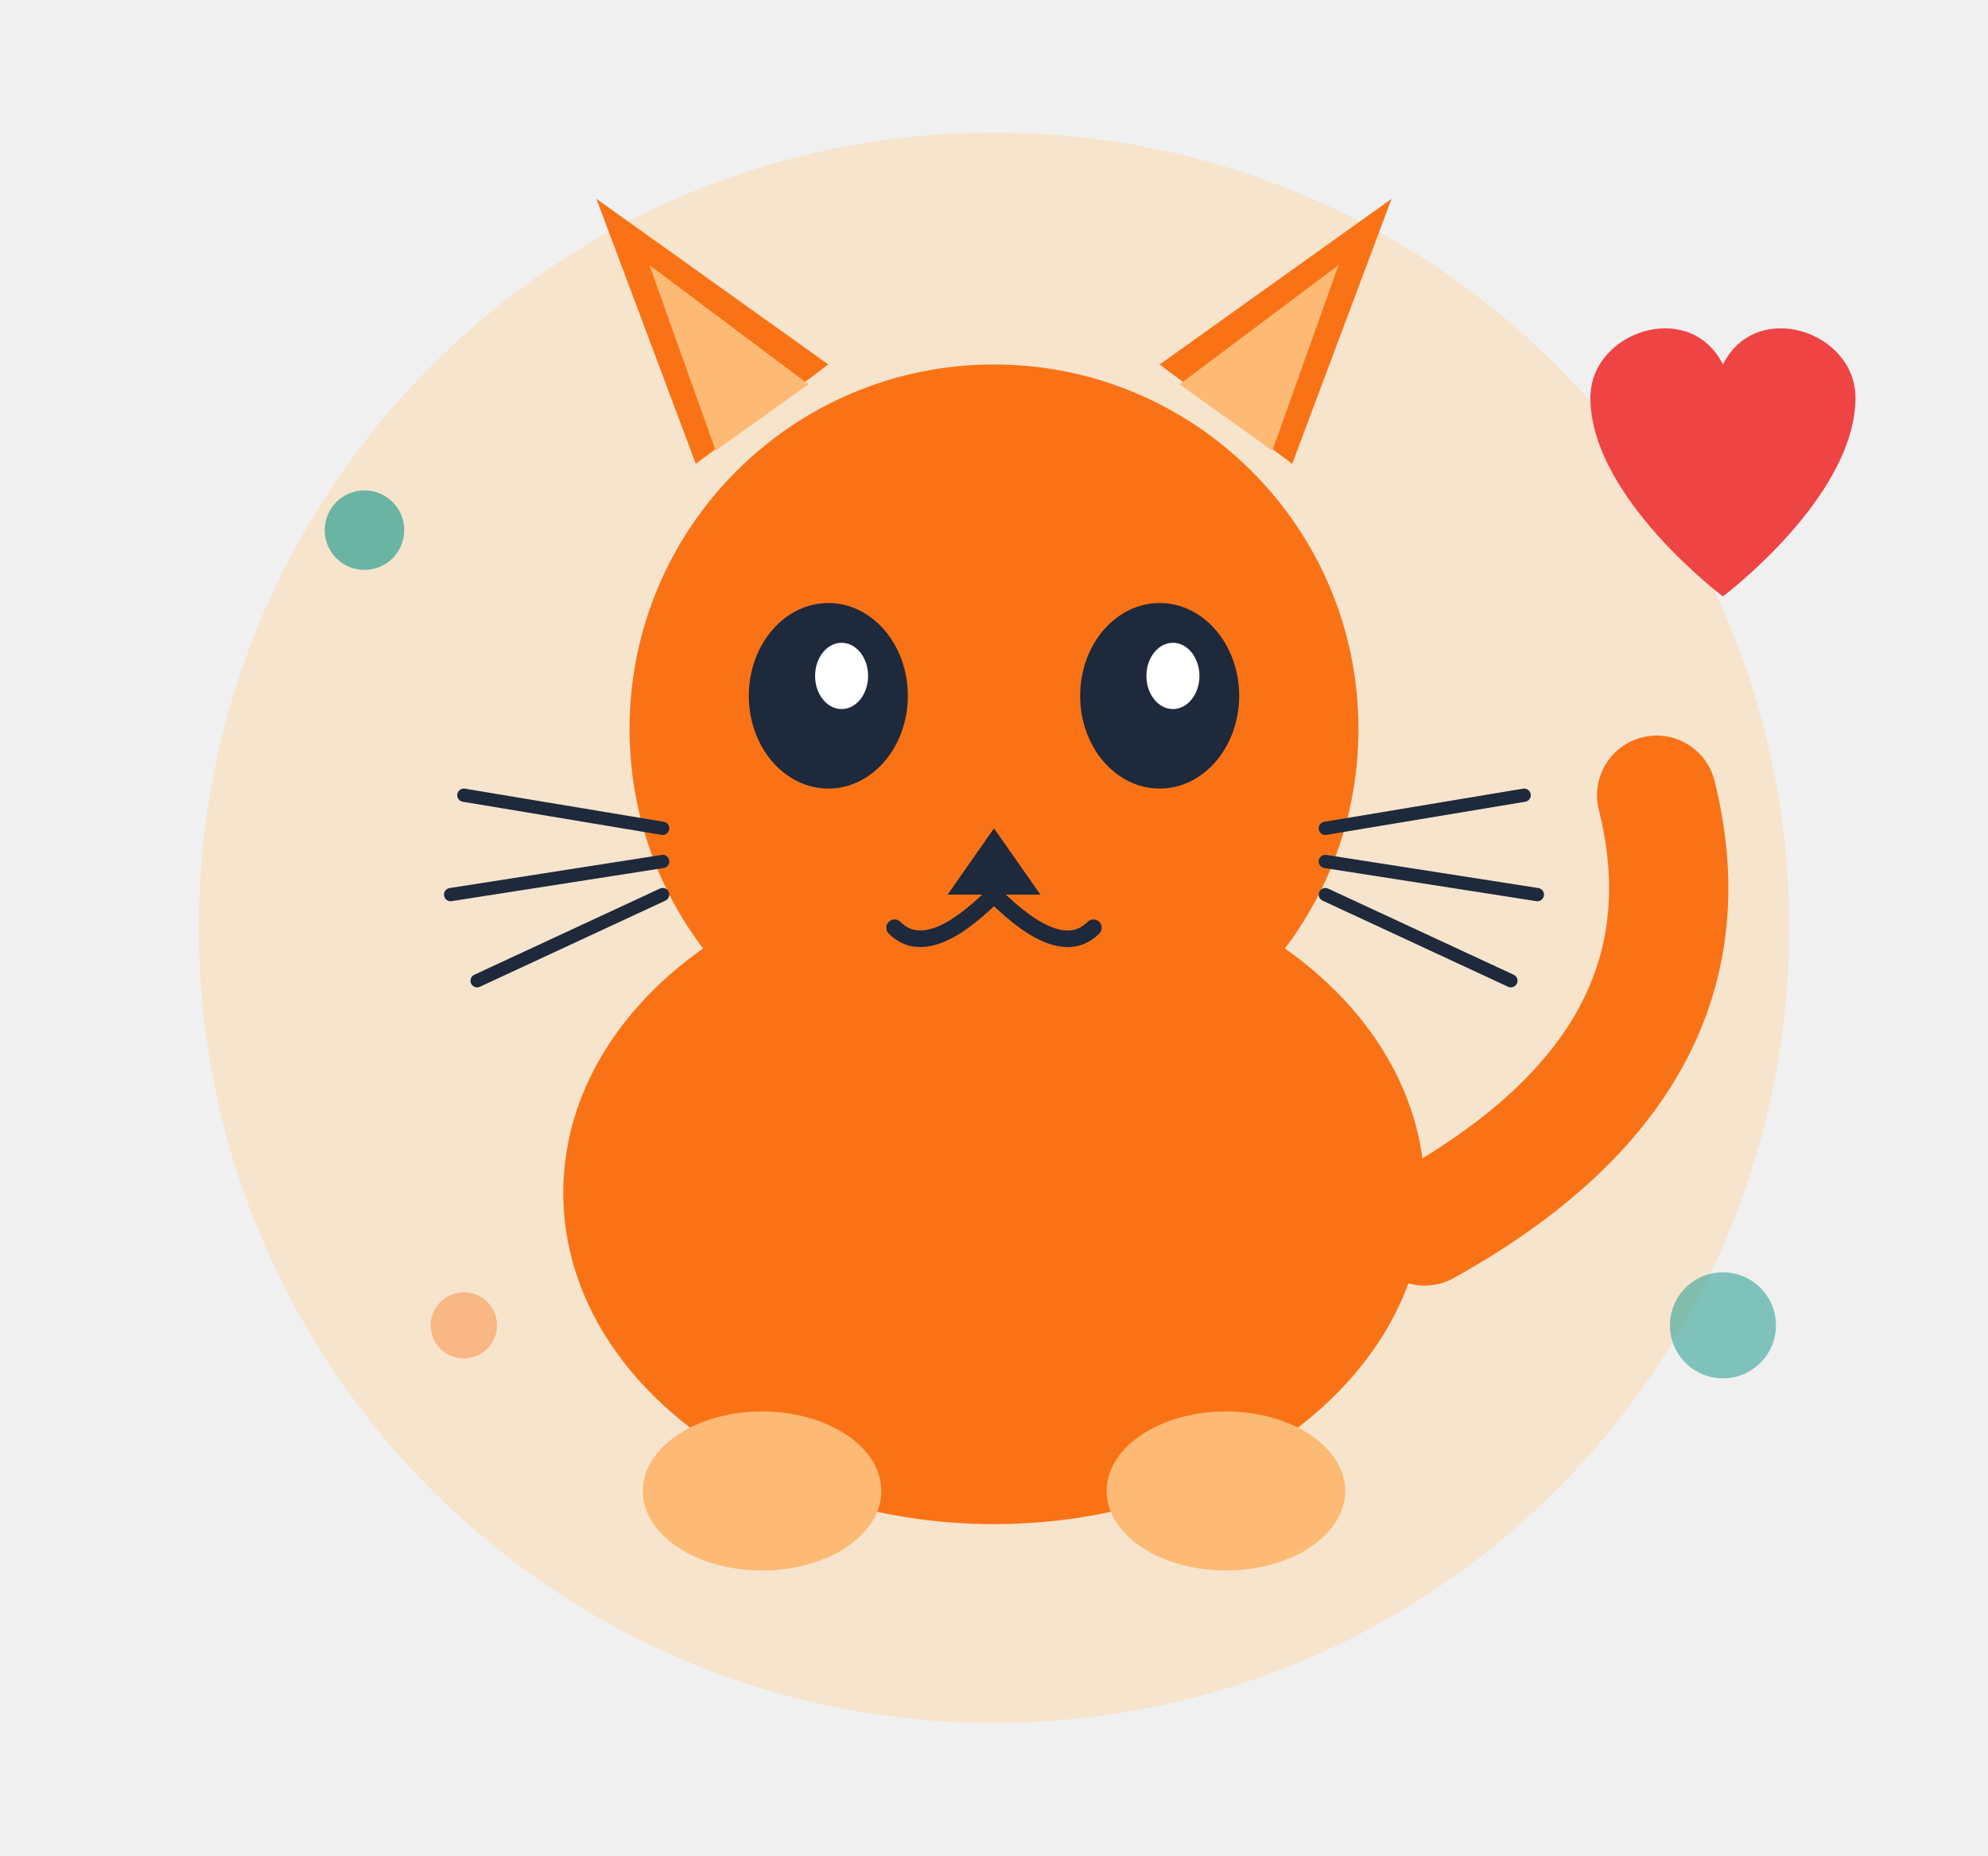
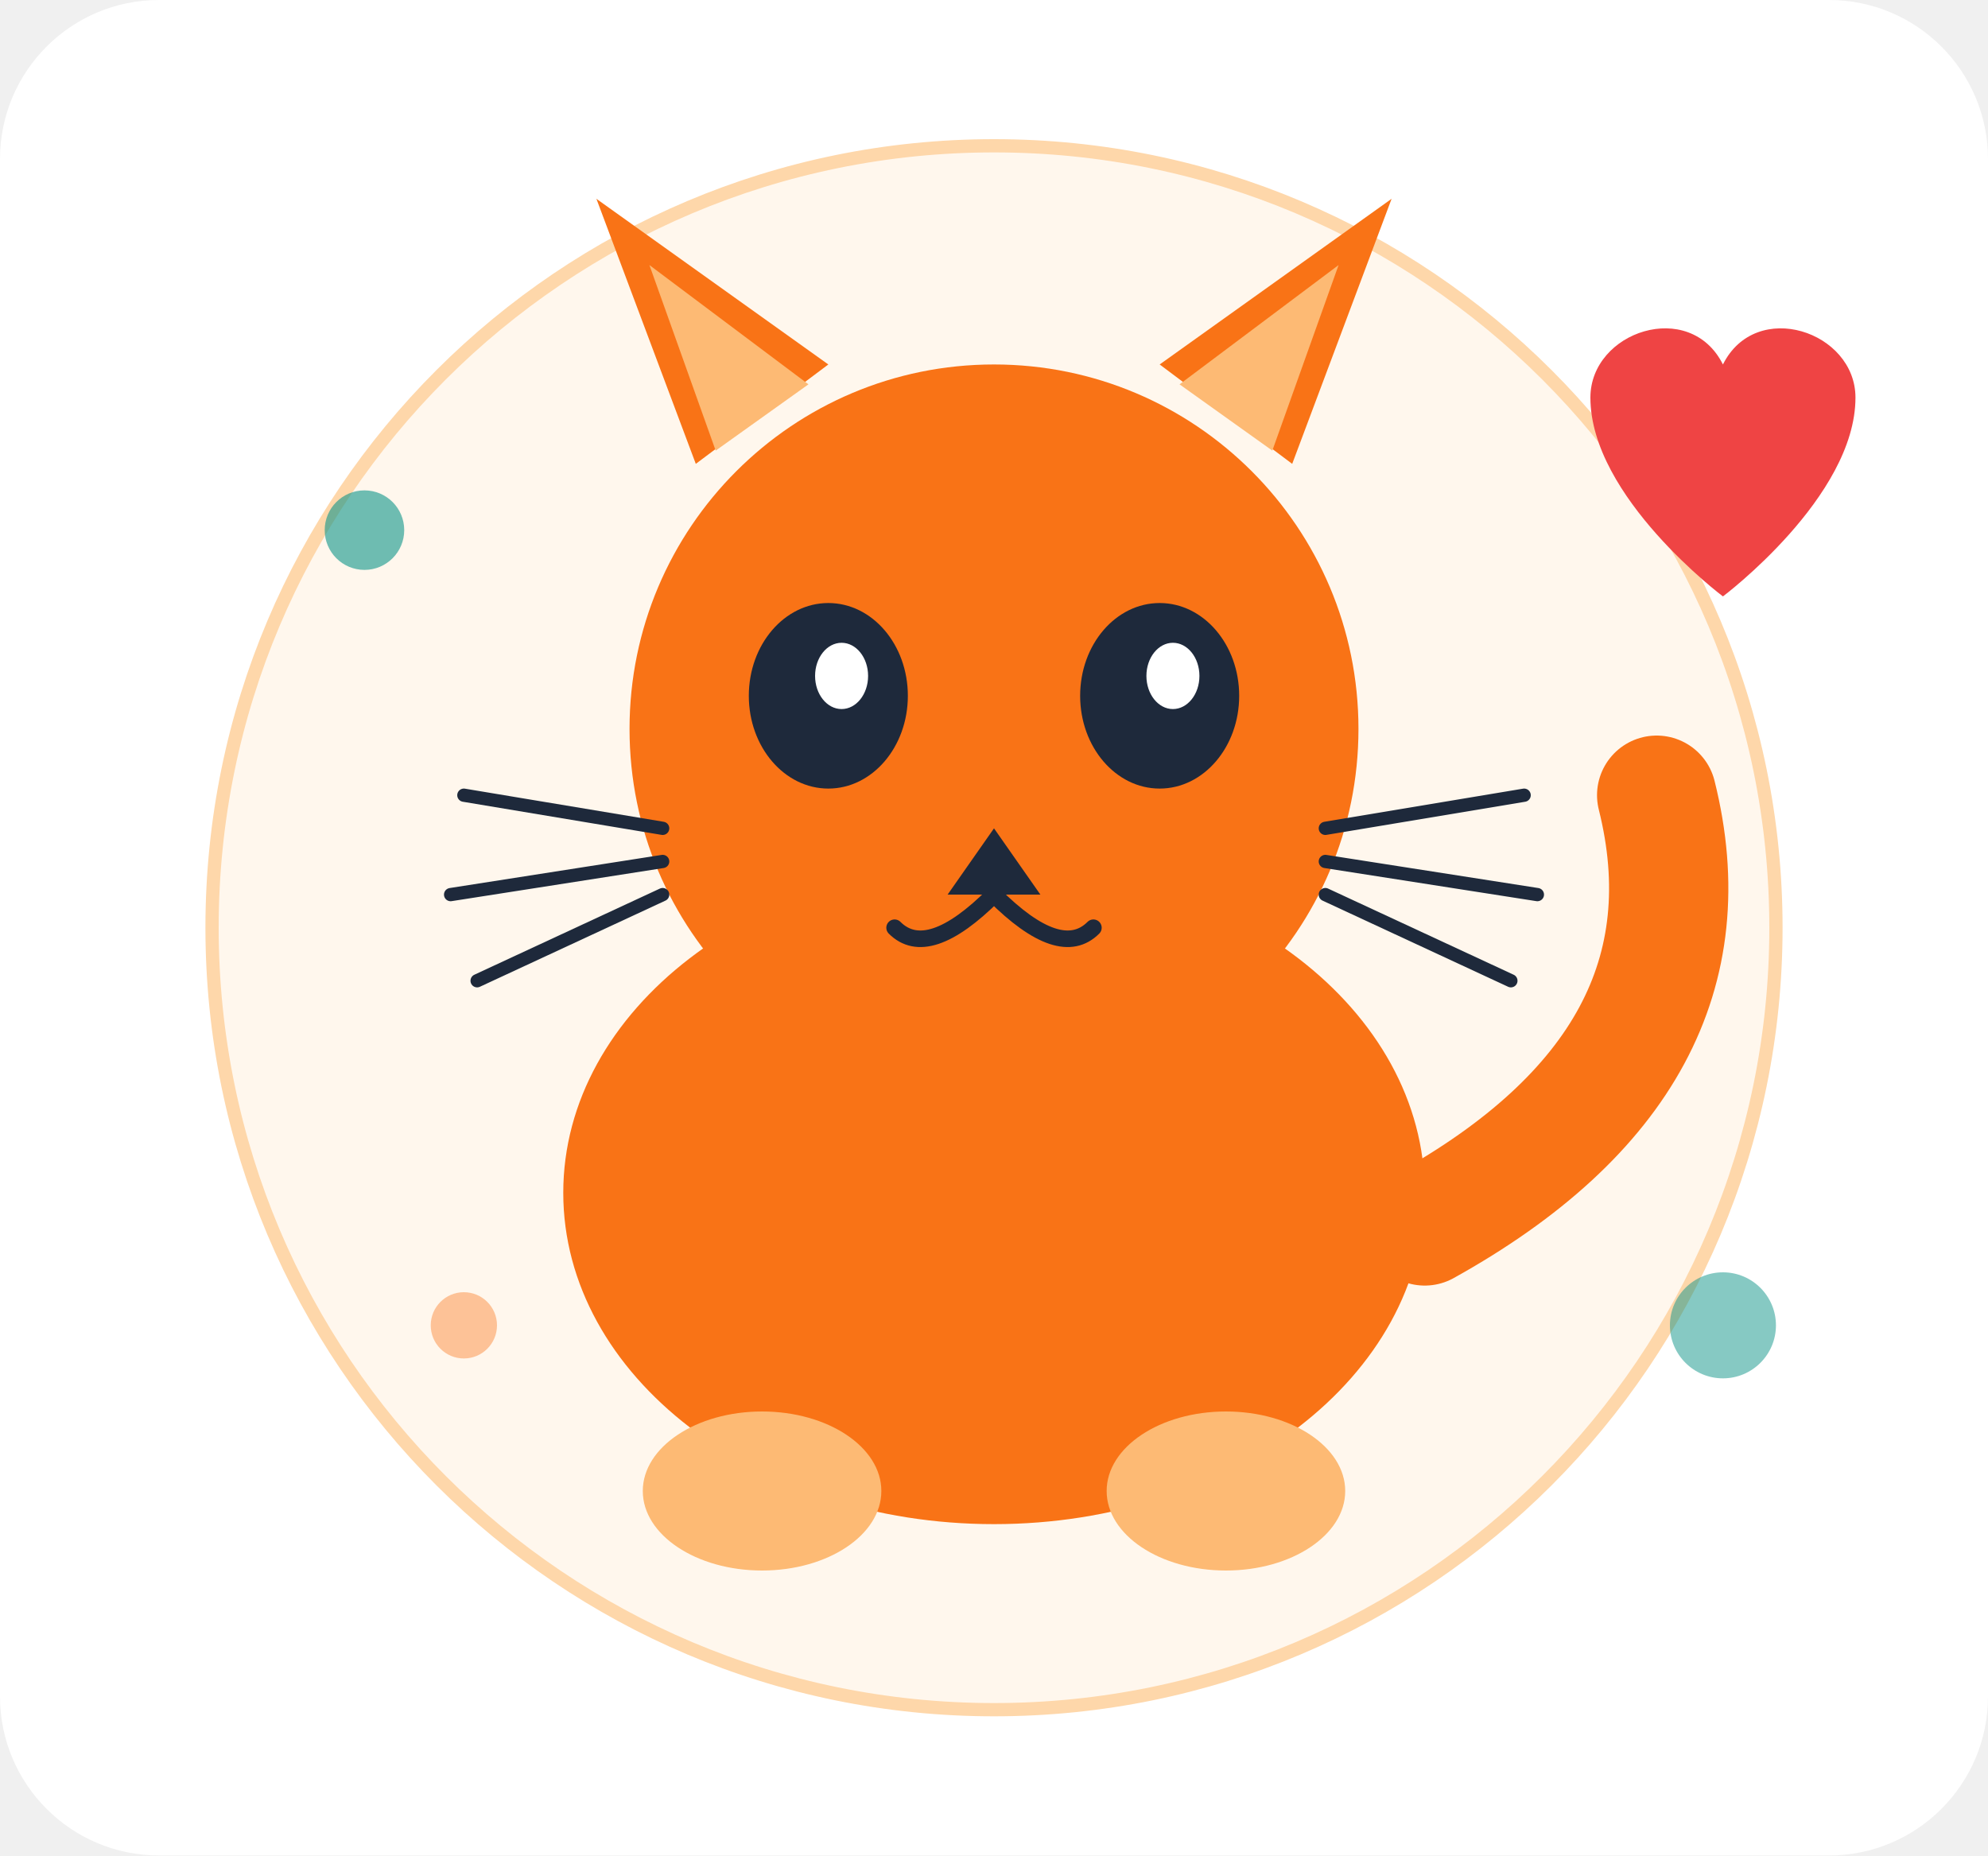
- <svg xmlns="http://www.w3.org/2000/svg" viewBox="0 0 300 280" fill="none">
-   <circle cx="150" cy="140" r="120" fill="#FED7AA" opacity="0.5" />
+ <svg xmlns="http://www.w3.org/2000/svg" width="300" height="280" viewBox="0 0 300 280" fill="none" role="img" aria-label="Ilustração de um gato">
+   <rect width="300" height="280" rx="24" fill="#FFFFFF" />
+   <circle cx="150" cy="140" r="118" fill="#FFF7ED" stroke="#FED7AA" stroke-width="2" />
  <ellipse cx="150" cy="180" rx="65" ry="50" fill="#F97316" />
  <circle cx="150" cy="110" r="55" fill="#F97316" />
  <path d="M105 70 L90 30 L125 55 Z" fill="#F97316" />
  <path d="M195 70 L210 30 L175 55 Z" fill="#F97316" />
  <path d="M108 68 L98 40 L122 58 Z" fill="#FDBA74" />
  <path d="M192 68 L202 40 L178 58 Z" fill="#FDBA74" />
  <ellipse cx="125" cy="105" rx="12" ry="14" fill="#1E293B" />
  <ellipse cx="175" cy="105" rx="12" ry="14" fill="#1E293B" />
  <ellipse cx="127" cy="102" rx="4" ry="5" fill="#FFFFFF" />
  <ellipse cx="177" cy="102" rx="4" ry="5" fill="#FFFFFF" />
  <path d="M150 125 L143 135 L157 135 Z" fill="#1E293B" />
  <path d="M150 135 Q140 145 135 140" stroke="#1E293B" stroke-width="2.5" fill="none" stroke-linecap="round" />
  <path d="M150 135 Q160 145 165 140" stroke="#1E293B" stroke-width="2.5" fill="none" stroke-linecap="round" />
  <line x1="100" y1="125" x2="70" y2="120" stroke="#1E293B" stroke-width="2" stroke-linecap="round" />
  <line x1="100" y1="130" x2="68" y2="135" stroke="#1E293B" stroke-width="2" stroke-linecap="round" />
  <line x1="100" y1="135" x2="72" y2="148" stroke="#1E293B" stroke-width="2" stroke-linecap="round" />
  <line x1="200" y1="125" x2="230" y2="120" stroke="#1E293B" stroke-width="2" stroke-linecap="round" />
  <line x1="200" y1="130" x2="232" y2="135" stroke="#1E293B" stroke-width="2" stroke-linecap="round" />
  <line x1="200" y1="135" x2="228" y2="148" stroke="#1E293B" stroke-width="2" stroke-linecap="round" />
  <path d="M215 185 Q260 160 250 120" stroke="#F97316" stroke-width="18" fill="none" stroke-linecap="round" />
  <ellipse cx="115" cy="225" rx="18" ry="12" fill="#FDBA74" />
  <ellipse cx="185" cy="225" rx="18" ry="12" fill="#FDBA74" />
  <path d="M240 60 C240 50 255 45 260 55 C265 45 280 50 280 60 C280 75 260 90 260 90 C260 90 240 75 240 60Z" fill="#EF4444" />
  <circle cx="55" cy="80" r="6" fill="#0D9488" opacity="0.6" />
  <circle cx="260" cy="200" r="8" fill="#0D9488" opacity="0.5" />
  <circle cx="70" cy="200" r="5" fill="#F97316" opacity="0.4" />
</svg>
